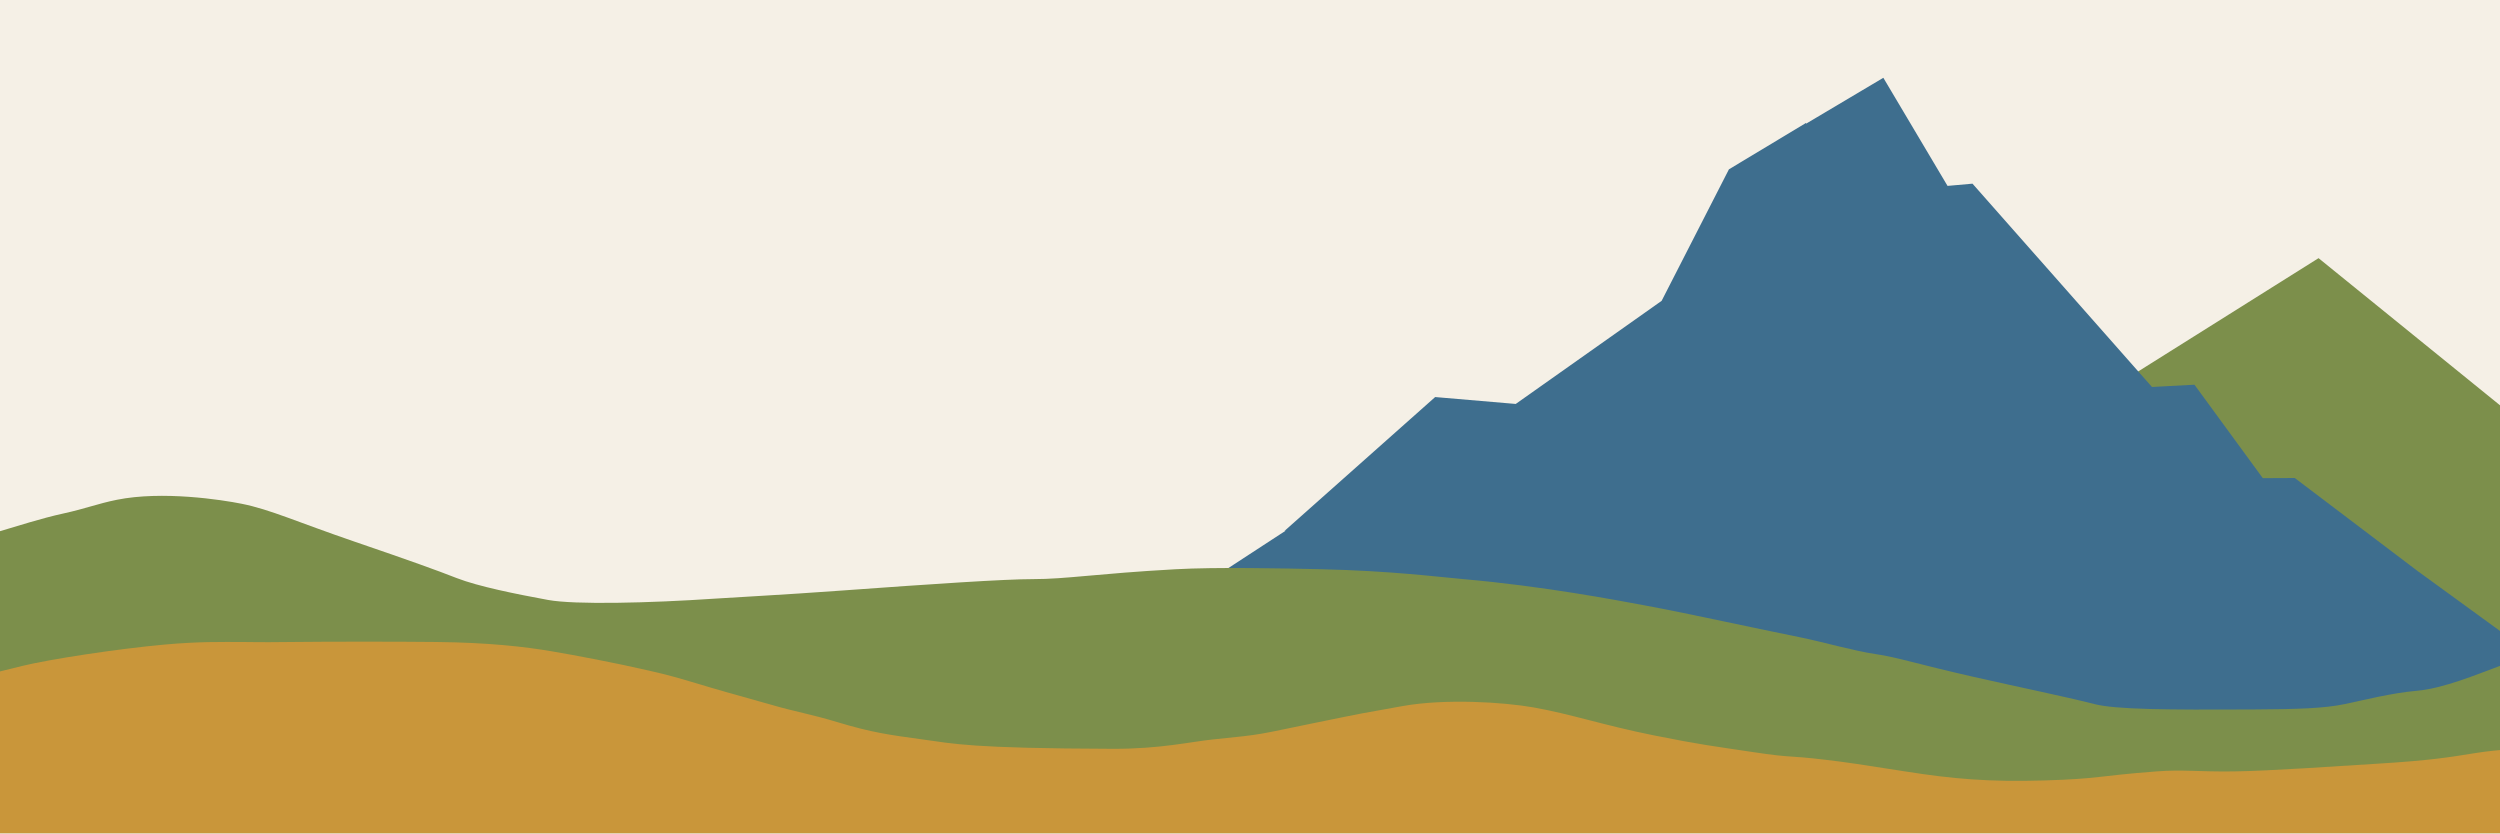
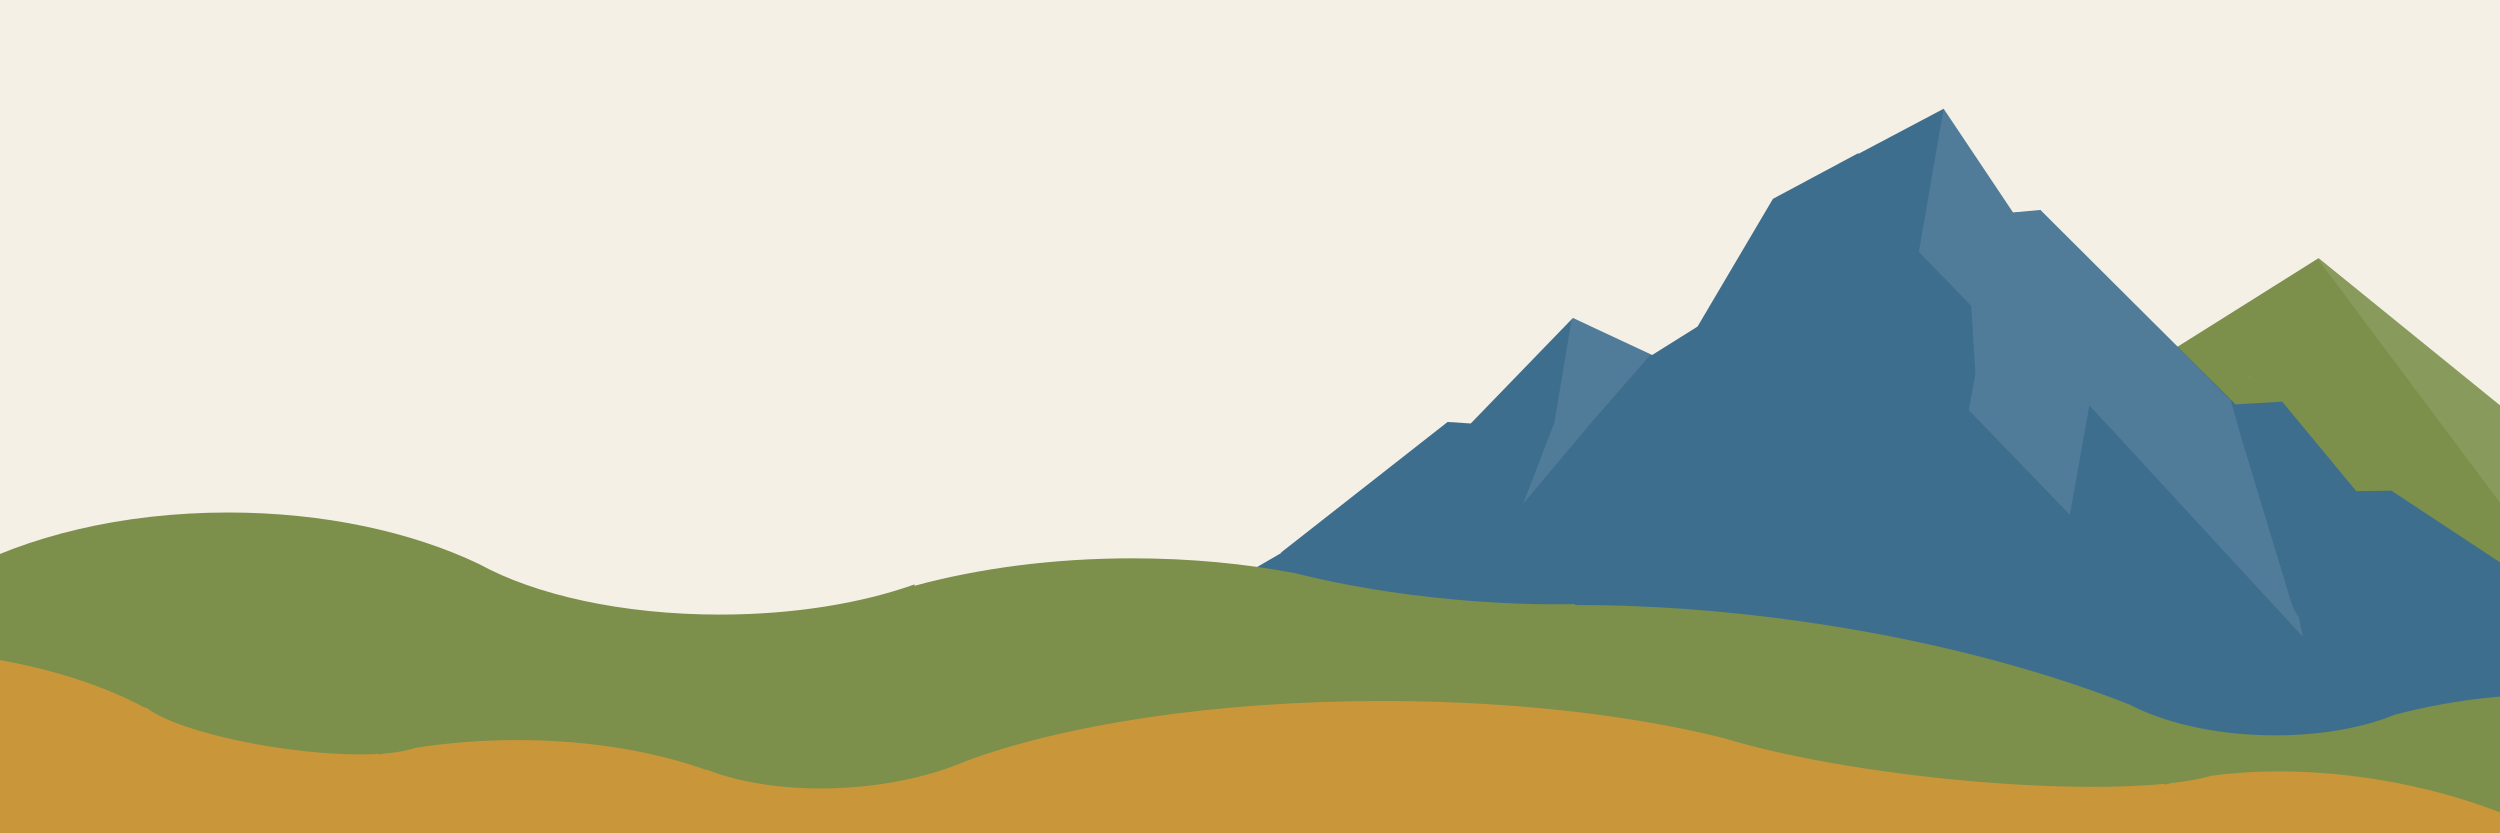
<svg xmlns="http://www.w3.org/2000/svg" width="1200" height="400" viewBox="0 0 1200 400" fill="none">
  <mask id="mask0_11_61" style="mask-type:alpha" maskUnits="userSpaceOnUse" x="0" y="0" width="1200" height="400">
    <rect width="1200" height="400" fill="#F5F0E6" />
  </mask>
  <g mask="url(#mask0_11_61)">
    <rect width="1200" height="400" fill="#F5F0E6" />
    <path d="M1112.9 123.914L1400.12 356.828L799.758 320.604L1112.9 123.914Z" fill="#7C8F4B" />
-     <path d="M934.816 89.228L946.797 88.16L1032.95 185.749L1053.34 184.66L1086.14 229.512L1101.49 229.44L1160.66 274.252L1230.41 324.98L1205.64 351.586L1229.58 375.775L1184.19 374.636L1161.39 399.135L1125.69 373.167L954.366 368.868L944.244 358.64L862.192 455.139L540.635 436.558L643.748 315.291L595.677 312.944L518.09 319.324L617.233 254.654L616.506 254.891L688.874 190.584L727.555 193.891L797.584 144.4L829.884 81.277L866.903 59.003L866.937 59.358L904 37.338L934.816 89.228Z" fill="#3E6E8E" />
-     <path d="M-0.402 255.087C-8.604 257.479 -3.604 256.479 -17.104 258.702C-19.803 259.147 -25.693 261.422 -29.604 262.479C-40.284 263.537 -39.627 264.918 -44.604 262.479C-55.502 257.139 -64.744 259.346 -79.047 255.273C-82.04 254.42 -84.156 253.997 -85.868 288.441C-87.579 322.885 -88.849 390.158 -87.304 423.794C-85.759 457.43 -81.369 456.922 -78.54 458.084C-73.861 460.007 -69.568 462.197 -53.103 467.341C-39.192 471.687 -14.653 479.303 41.209 489.65C97.071 499.996 182.107 510.63 224.872 520.343C269.746 530.536 274.36 534.813 282.202 536.94C286.952 538.229 293.298 539.498 387.579 540.351C481.859 541.203 658.714 541.627 748.885 541.62C839.056 541.614 842.441 541.191 866.801 535.748C891.161 530.305 935.163 520.151 995.089 509.625C1055.02 499.099 1128.69 488.866 1169.8 482.361C1219.43 474.508 1254.37 481.496 1255.04 468.501C1255.67 456.533 1255.7 446.96 1253.31 437.948C1250.54 427.454 1249.27 409.524 1248.62 391.113C1247.97 372.759 1245.97 362.642 1238.55 342.604C1232.15 325.321 1228.88 295.83 1221.25 303.153C1216.33 307.884 1209.74 316.056 1199.44 319.834C1188.94 323.68 1172.96 330.436 1160.12 331.571C1147.87 332.655 1135.12 335.947 1125.4 337.979C1115.68 340.012 1103.11 340.432 1081.03 340.546C1040.01 340.758 1015.61 340.563 1005.4 337.979C989.376 333.928 971.875 330.468 947.42 324.917C919.265 318.526 910.912 315.509 900.396 313.979C889.88 312.45 875.376 308.223 864.396 305.979C851.754 303.396 836.891 300.286 827.19 298.224C814.132 295.448 800.538 292.638 789.156 290.531C776.514 288.191 740.898 281.347 702.396 277.979C690.229 276.915 667.758 273.999 634.148 273.229C615.686 272.806 583.928 272.137 564.164 273.242C526.092 275.37 511.896 277.979 495.896 277.979C482.249 277.979 448.101 280.255 403.535 283.499C374.29 285.627 355.61 286.503 343.166 287.345C311.722 289.473 275.918 290.338 263.06 287.973C247.796 285.165 229.515 281.487 219.263 277.492C209.01 273.496 197.896 269.479 170.062 259.946C142.227 250.413 129.825 244.588 116.053 241.817C106.43 239.881 77.896 235.479 56.011 239.913C46.818 241.776 41.102 244.139 30.396 246.479C19.691 248.819 8.375 252.527 -0.402 255.087Z" fill="#7C8F4B" />
-     <path d="M10.64 319.657C-5.812 323.68 -15.376 326.062 -23.17 329.481C-24.555 329.65 -25.74 330.012 -26.64 330.542C-29.483 335.464 -31.156 342.06 -33.802 347.979C-36.054 356.802 -35.675 365.233 -38.306 378.337C-41.419 393.843 -50.069 417.949 -45.874 437.411C-45.037 441.294 -43.531 443.331 -41.345 443.73C-32.313 445.379 -24.226 448.912 17.87 450.086C39.7 450.695 73.406 450.695 94.024 451.114C114.642 451.532 121.952 452.344 168.074 451.495C214.196 450.646 296.632 448.21 342.034 448.665C387.437 449.12 395.558 452.369 404.849 455.248C414.14 458.128 424.292 460.565 503.634 465.339C582.975 470.114 727.137 477.017 815.745 478.586C904.352 480.155 936.434 476.5 954.357 474.673C972.28 472.846 975.935 472.846 1023.16 468.243C1070.38 463.641 1158.5 454.707 1202.56 448.357C1246.62 442.007 1246.72 438.346 1246.42 434.642C1245.8 427.277 1244.36 419.617 1243.34 405.939C1242.51 394.852 1253.15 360.094 1239.21 356.956C1234.7 355.941 1226.92 357.638 1218.29 358.611C1209.24 359.633 1200.38 359.519 1188 361.5C1175.5 363.5 1167 365 1140.5 366.616C1122.17 367.734 1089.29 370.074 1072 370.283C1054.71 370.493 1048 369.29 1035 370.283C1006 372.5 1007.85 373.808 981.596 374.603C954.357 375.427 937.023 373.844 914.492 370.283C893.819 367.016 885.689 365.811 876.794 364.758C856.008 362.297 861.508 364.011 841.508 361.011C821.508 358.011 816.508 357.511 794.008 353.011C769.537 348.117 754.256 342.767 735.88 339.525C721.932 337.064 693.824 335.204 673.127 338.934C650.508 343.011 658.008 341.511 630.463 347.124C602.918 352.737 607.382 352.391 582.508 354.901C571.508 356.011 557.104 359.501 534.257 359.43C465.578 359.214 458.008 357.011 442.597 354.901L441.969 354.815C426.948 352.759 418.323 351.578 402.185 346.699C389.282 342.798 381.069 341.46 371.008 338.511C362.591 336.044 351.985 333.266 341.296 330.093C325.008 325.258 323.387 324.642 312.008 322.011C295.057 318.092 275.848 314.498 265 312.655C251.778 310.41 234.7 308.432 209.311 308.152C190.938 307.948 157.639 307.948 139.734 308.158C121.829 308.367 124.198 308.158 116.508 308.158C106.098 308.158 95.605 307.893 79.008 309.394C56.434 311.437 24.014 316.388 10.64 319.657Z" fill="#C9963A" />
+     <path d="M1111.87 123.395L1239.23 225.199L1336.86 355.792L1209.49 253.988L1111.87 123.395Z" fill="white" fill-opacity="0.1" />
+     <path d="M966.243 101.962L979.422 100.799L1073.03 194.081L1095.45 192.804L1131 235.751L1147.87 235.512L1212.44 278.151L1288.5 326.343L1260.99 352.307L1287.03 375.4L1237.16 374.801L1211.82 398.71L1172.87 374.029L984.641 371.769L973.63 362.005L882.388 456.091L529.2 441.7L643.861 323.465L591.056 321.73L505.717 328.747L615.386 265.207L614.589 265.443L694.832 202.549L705.95 203.272L754.994 152.61L793.03 170.4L814.816 156.752L851.01 95.444L891.941 73.527L891.974 73.868L932.949 52.197L966.243 101.962Z" fill="#3E6E8E" />
+     <path d="M792.445 169.99L762.401 204.46L762.44 204.483L731.203 241.617L746.155 202.757L754.596 152.124L792.445 169.99Z" fill="white" fill-opacity="0.1" />
+     <path d="M938.5 60.5L952 80.5L966.5 102L979.5 101L980.104 101.605L980.186 100.805L1069.81 191.421L1069.78 191.728L1070.48 191.202L1075.55 209.254L1100.19 290.514C1100.94 292.007 1101.75 293.603 1102.5 294.98C1102.75 295.44 1103.06 295.845 1103.42 296.191L1105.34 305.59L1018.78 211.719L1018.76 211.618L1002.89 194.634L993.508 247.053L945.076 196.881L948.212 179.345L946.224 146.795L921.076 120.881L933 52L938.5 60.5ZM1079.77 180.489L1079.99 181.531C1079.78 181.249 1079.57 180.963 1079.36 180.677C1079.39 180.634 1079.43 180.587 1079.46 180.539C1079.51 180.463 1079.56 180.384 1079.6 180.305L1079.77 180.489ZM978.223 118.996L978.317 119.381L978.554 117.03L978.223 118.996Z" fill="white" fill-opacity="0.1" />
+     <path d="M109.5 246C155.572 246 197.699 255.339 230.031 270.776C256.844 285.521 298.598 295 345.5 295C381.044 295 413.631 289.555 439 280.501V281.167C469.858 272.786 505.515 268 543.5 268C571.17 268 597.604 270.541 621.848 275.159C643.895 280.73 669.667 285.139 697.348 287.704C718.022 289.621 737.838 290.328 756 289.972V290.409C789.719 290.349 826.204 292.838 864.039 298.163C923.554 306.541 977.919 320.741 1022.15 338.169C1038.37 346.693 1061.69 352.328 1087.7 352.92C1111.5 353.462 1133.23 349.684 1149.47 343.083C1153.07 342.137 1156.75 341.244 1160.48 340.411C1220.95 326.93 1274 334.122 1278.99 356.475C1283.97 378.828 1239 407.88 1178.53 421.362C1167.71 423.775 1157.12 425.523 1147 426.643V493H1066.72C1011.04 509.327 927.29 513.077 835.606 500.172C769.521 490.87 709.786 474.387 663.23 454.278C629.135 465.459 587.909 472 543.5 472C463.99 472 394.681 451.038 358.243 420H240.185C206.779 438.531 160.562 450 109.5 450C7.604 450 -74.999 404.333 -75 348C-75 291.667 7.604 246 109.5 246Z" fill="#7C8F4B" />
+     <path d="M-203.951 383.892C-201.782 340.031 -128.247 308.023 -39.707 312.401C3.273 314.526 41.888 324.835 70 339.898V339.534C78.879 346.655 103.597 354.473 133.303 358.899C151.993 361.683 169.187 362.607 182 361.859V362.205C182.788 362.032 183.579 361.863 184.372 361.696C190.533 361.214 195.539 360.311 199.026 359.012C212.216 356.942 226.1 355.673 240.446 355.326C277.471 354.432 311.718 359.822 339.122 369.601V369.373C356.585 376.267 380.588 379.71 406.798 378.035C428.344 376.659 447.971 372.041 463.408 365.409C511.015 347.741 583.054 336.477 663.681 336.479C725.802 336.48 782.825 343.169 827.503 354.321C852.558 361.994 889.493 369.077 930.986 373.484C974.061 378.059 1012.94 378.783 1039.12 376.215V376.637C1040.1 376.385 1041.09 376.141 1042.09 375.904C1049.92 375.027 1056.49 373.835 1061.55 372.343C1085.63 369.136 1113.3 369.562 1142.2 374.339C1225.3 388.072 1287.15 432.556 1280.35 473.696C1273.55 514.835 1200.68 537.052 1117.58 523.319C1073.41 516.018 1035.24 500.03 1010.2 480.473H828.122V477.52C783.352 488.763 726.086 495.51 663.677 495.509C582.323 495.507 509.711 484.037 462.122 466.091V466.473H387.196C361.65 493.386 307.449 512.785 244.286 514.311C168.072 516.152 103.632 491.371 86.406 456.473H70V452.213C40.031 466.027 -1.756 473.501 -47.56 471.237C-136.101 466.858 -206.119 427.753 -203.951 383.892Z" fill="#C9963A" />
  </g>
</svg>
